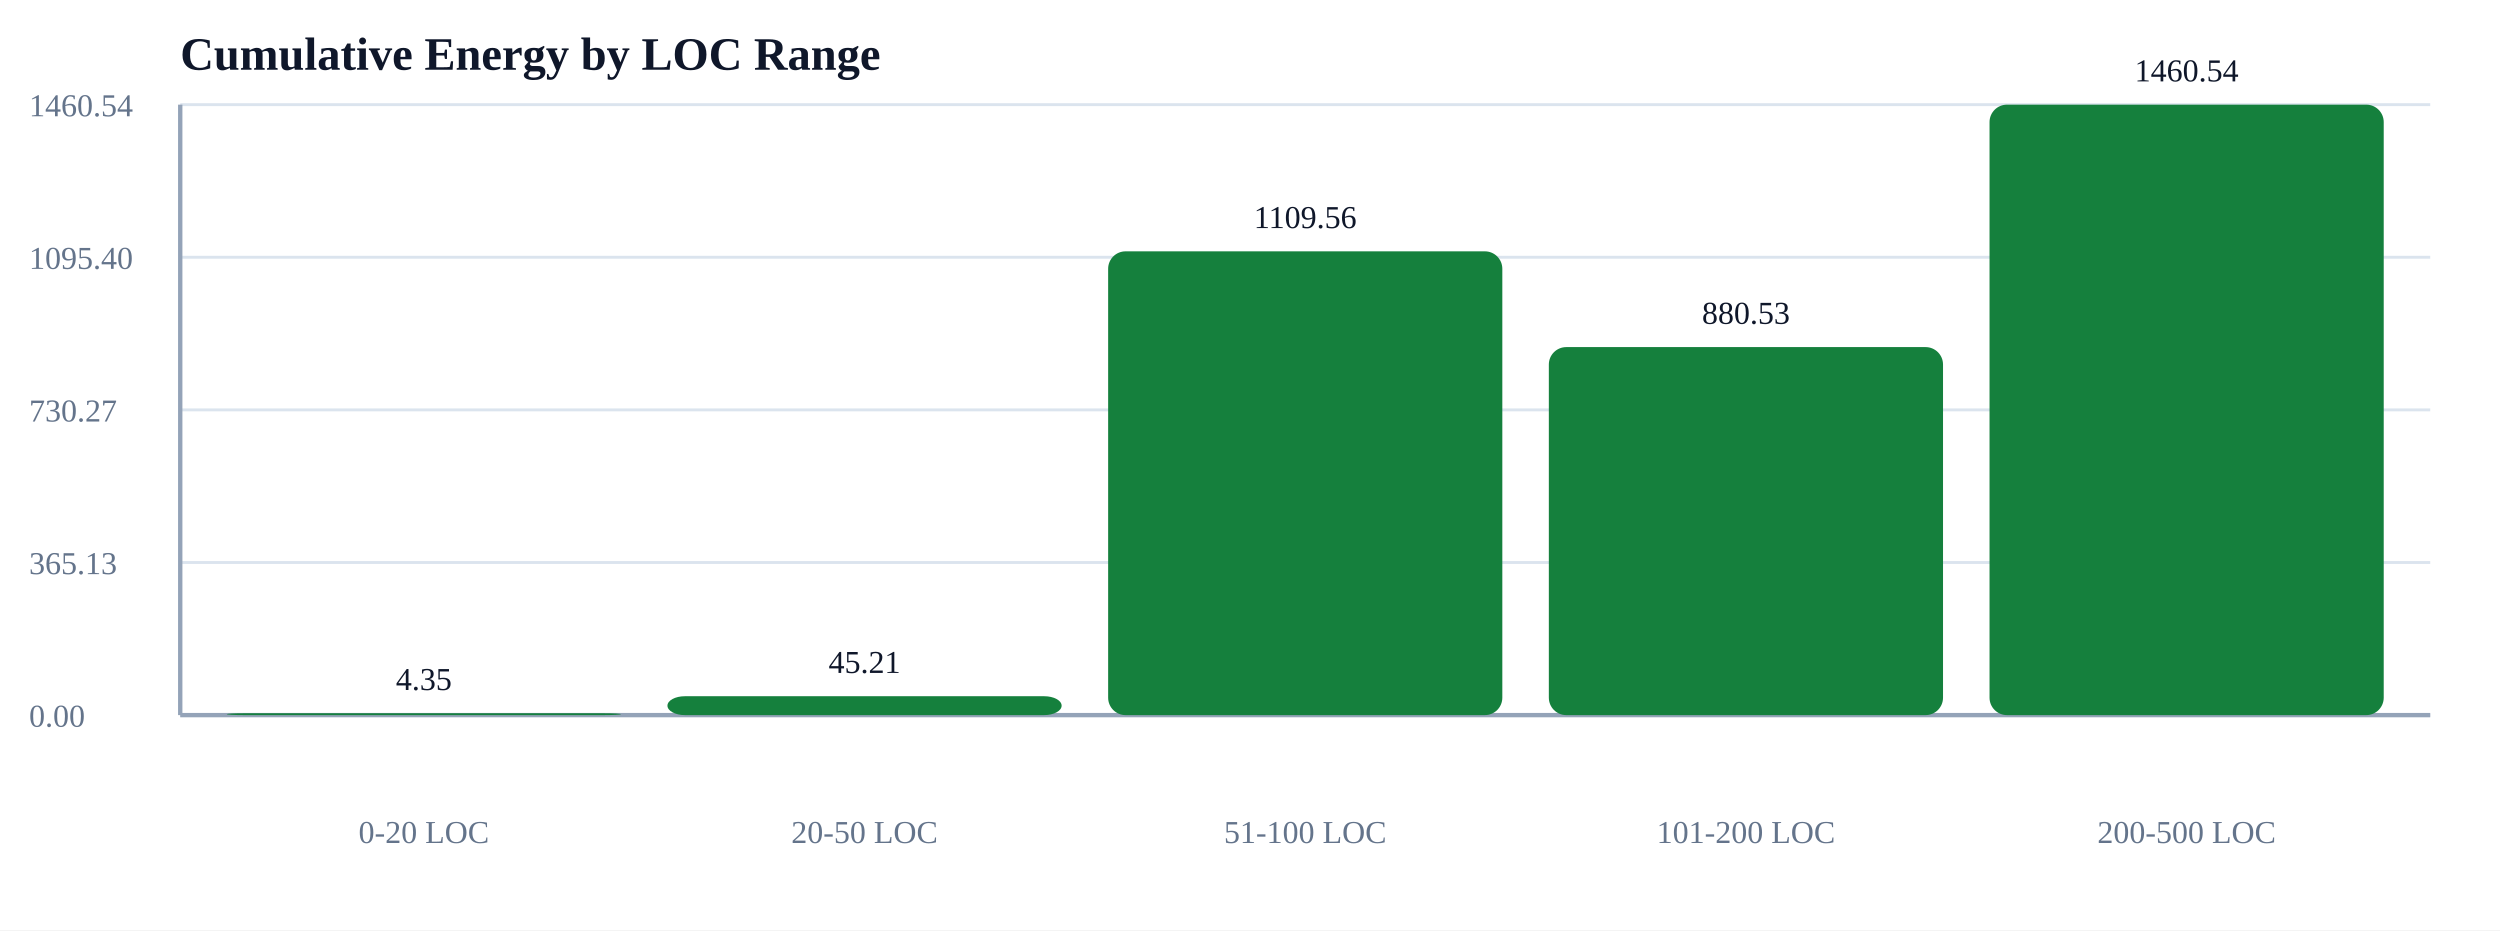
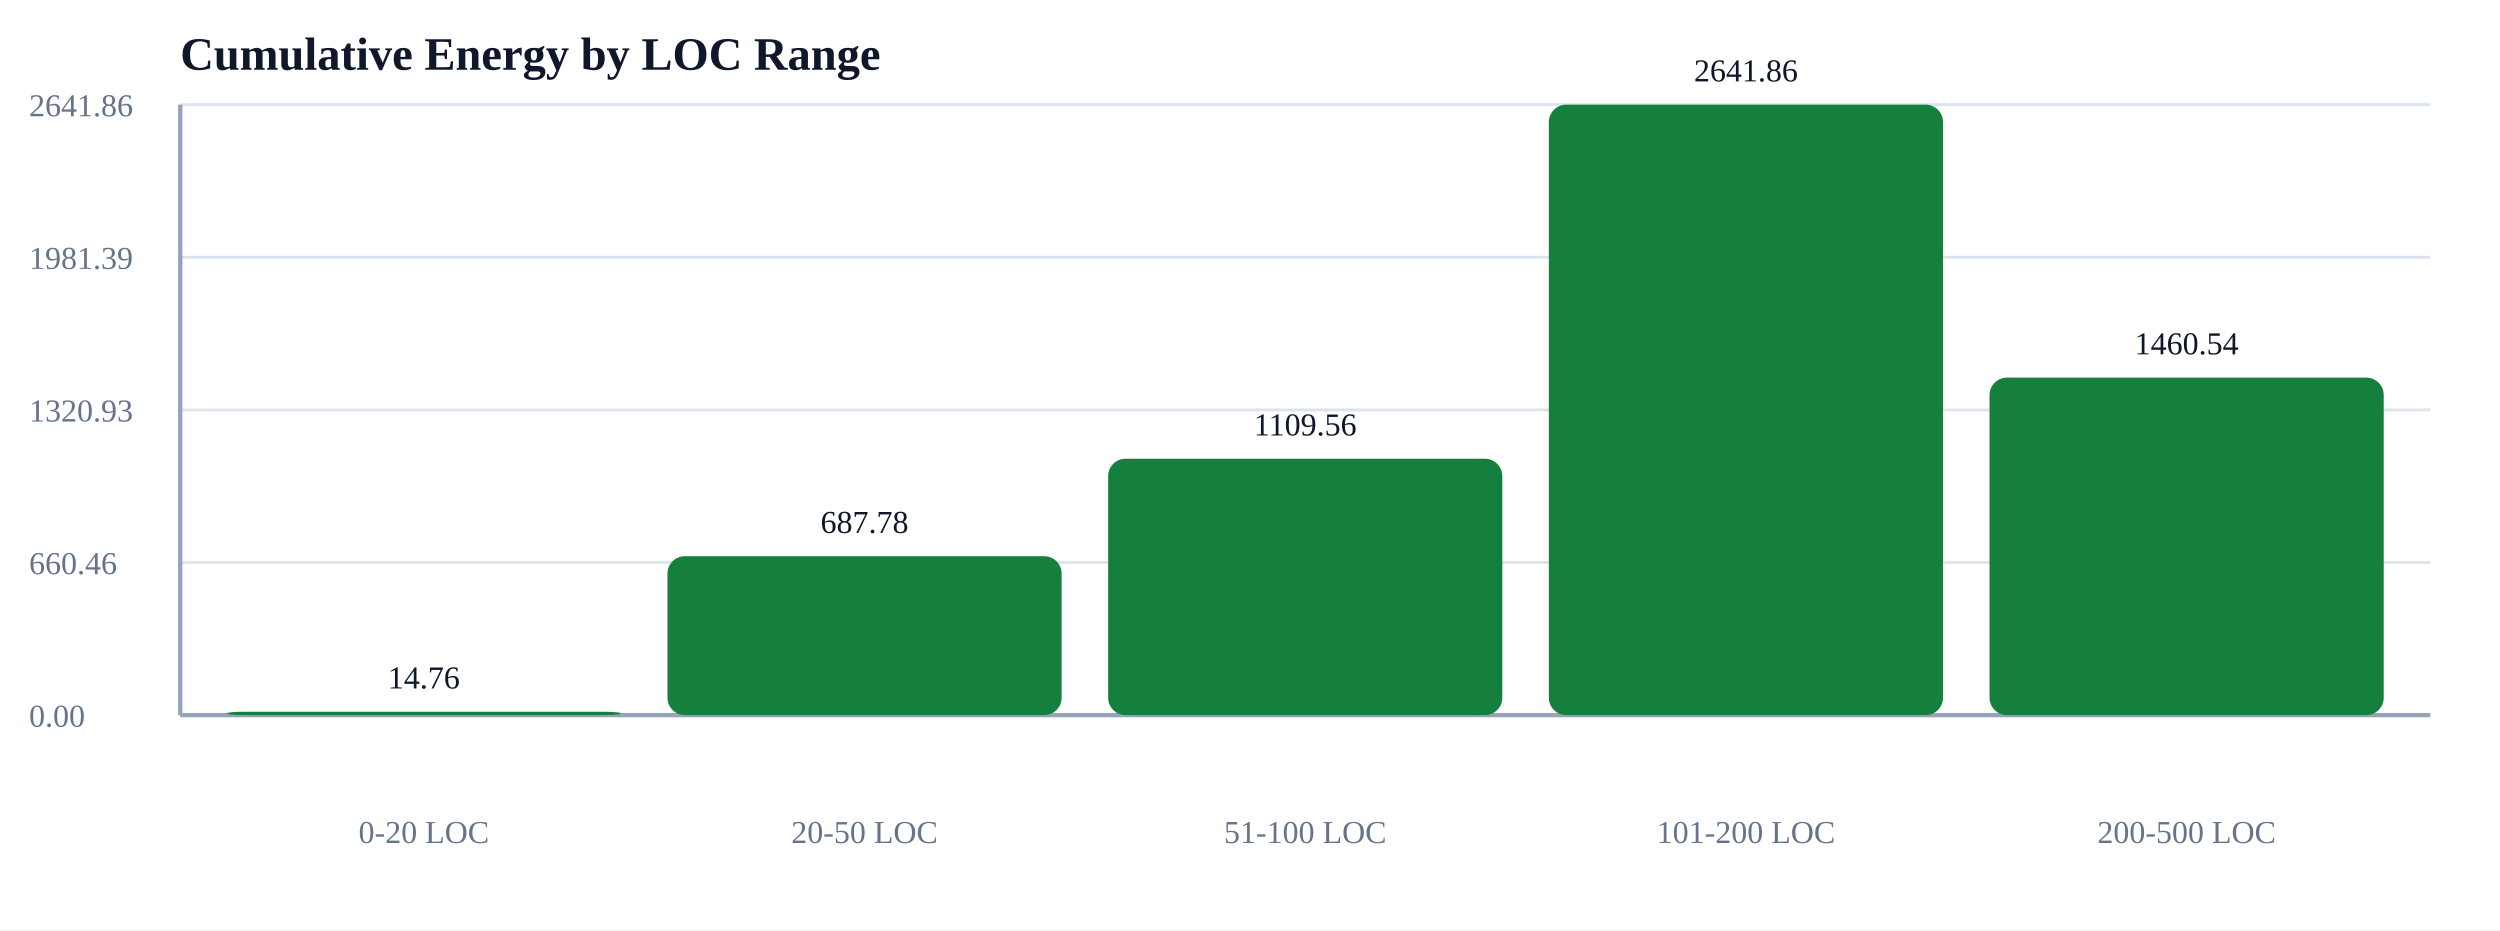
<svg xmlns="http://www.w3.org/2000/svg" width="860" height="320" viewBox="0 0 860 320">
  <rect width="100%" height="100%" fill="#ffffff" />
  <text x="62" y="24" font-size="16" font-weight="700" fill="#0f172a">Cumulative Energy by LOC Range</text>
  <line x1="62" y1="246.00" x2="836" y2="246.00" stroke="#dbe4ee" stroke-width="1" />
  <text x="10" y="250.00" font-size="11" fill="#64748b">0.00</text>
  <line x1="62" y1="193.50" x2="836" y2="193.50" stroke="#dbe4ee" stroke-width="1" />
-   <text x="10" y="197.50" font-size="11" fill="#64748b">365.13</text>
+   <text x="10" y="197.50" font-size="11" fill="#64748b">660.46</text>
  <line x1="62" y1="141.00" x2="836" y2="141.00" stroke="#dbe4ee" stroke-width="1" />
-   <text x="10" y="145.00" font-size="11" fill="#64748b">730.27</text>
+   <text x="10" y="145.00" font-size="11" fill="#64748b">1320.93</text>
  <line x1="62" y1="88.50" x2="836" y2="88.50" stroke="#dbe4ee" stroke-width="1" />
-   <text x="10" y="92.50" font-size="11" fill="#64748b">1095.40</text>
+   <text x="10" y="92.50" font-size="11" fill="#64748b">1981.39</text>
  <line x1="62" y1="36.00" x2="836" y2="36.00" stroke="#dbe4ee" stroke-width="1" />
-   <text x="10" y="40.00" font-size="11" fill="#64748b">1460.54</text>
+   <text x="10" y="40.00" font-size="11" fill="#64748b">2641.86</text>
  <line x1="62" y1="246" x2="836" y2="246" stroke="#94a3b8" stroke-width="1.5" />
  <line x1="62" y1="36" x2="62" y2="246" stroke="#94a3b8" stroke-width="1.5" />
-   <rect x="78.00" y="245.37" width="135.60" height="0.63" fill="#15803d" rx="6" />
-   <text x="145.80" y="237.37" text-anchor="middle" font-size="11" fill="#0f172a">4.35</text>
-   <rect x="229.60" y="239.50" width="135.60" height="6.50" fill="#15803d" rx="6" />
-   <text x="297.40" y="231.50" text-anchor="middle" font-size="11" fill="#0f172a">45.21</text>
-   <rect x="381.20" y="86.46" width="135.60" height="159.54" fill="#15803d" rx="6" />
-   <text x="449.00" y="78.46" text-anchor="middle" font-size="11" fill="#0f172a">1109.56</text>
-   <rect x="532.80" y="119.40" width="135.60" height="126.60" fill="#15803d" rx="6" />
-   <text x="600.60" y="111.40" text-anchor="middle" font-size="11" fill="#0f172a">880.53</text>
-   <rect x="684.40" y="36.00" width="135.60" height="210.00" fill="#15803d" rx="6" />
-   <text x="752.20" y="28.00" text-anchor="middle" font-size="11" fill="#0f172a">1460.54</text>
+   <rect x="78.00" y="244.83" width="135.60" height="1.17" fill="#15803d" rx="6" />
+   <text x="145.80" y="236.83" text-anchor="middle" font-size="11" fill="#0f172a">14.76</text>
+   <rect x="229.60" y="191.33" width="135.60" height="54.67" fill="#15803d" rx="6" />
+   <text x="297.40" y="183.33" text-anchor="middle" font-size="11" fill="#0f172a">687.78</text>
+   <rect x="381.20" y="157.80" width="135.60" height="88.20" fill="#15803d" rx="6" />
+   <text x="449.00" y="149.80" text-anchor="middle" font-size="11" fill="#0f172a">1109.56</text>
+   <rect x="532.80" y="36.00" width="135.60" height="210.00" fill="#15803d" rx="6" />
+   <text x="600.60" y="28.00" text-anchor="middle" font-size="11" fill="#0f172a">2641.86</text>
+   <rect x="684.40" y="129.90" width="135.60" height="116.10" fill="#15803d" rx="6" />
+   <text x="752.20" y="121.90" text-anchor="middle" font-size="11" fill="#0f172a">1460.54</text>
  <text x="145.80" y="290" text-anchor="middle" font-size="11" fill="#64748b">0-20 LOC</text>
  <text x="297.40" y="290" text-anchor="middle" font-size="11" fill="#64748b">20-50 LOC</text>
  <text x="449.00" y="290" text-anchor="middle" font-size="11" fill="#64748b">51-100 LOC</text>
  <text x="600.60" y="290" text-anchor="middle" font-size="11" fill="#64748b">101-200 LOC</text>
  <text x="752.20" y="290" text-anchor="middle" font-size="11" fill="#64748b">200-500 LOC</text>
</svg>
